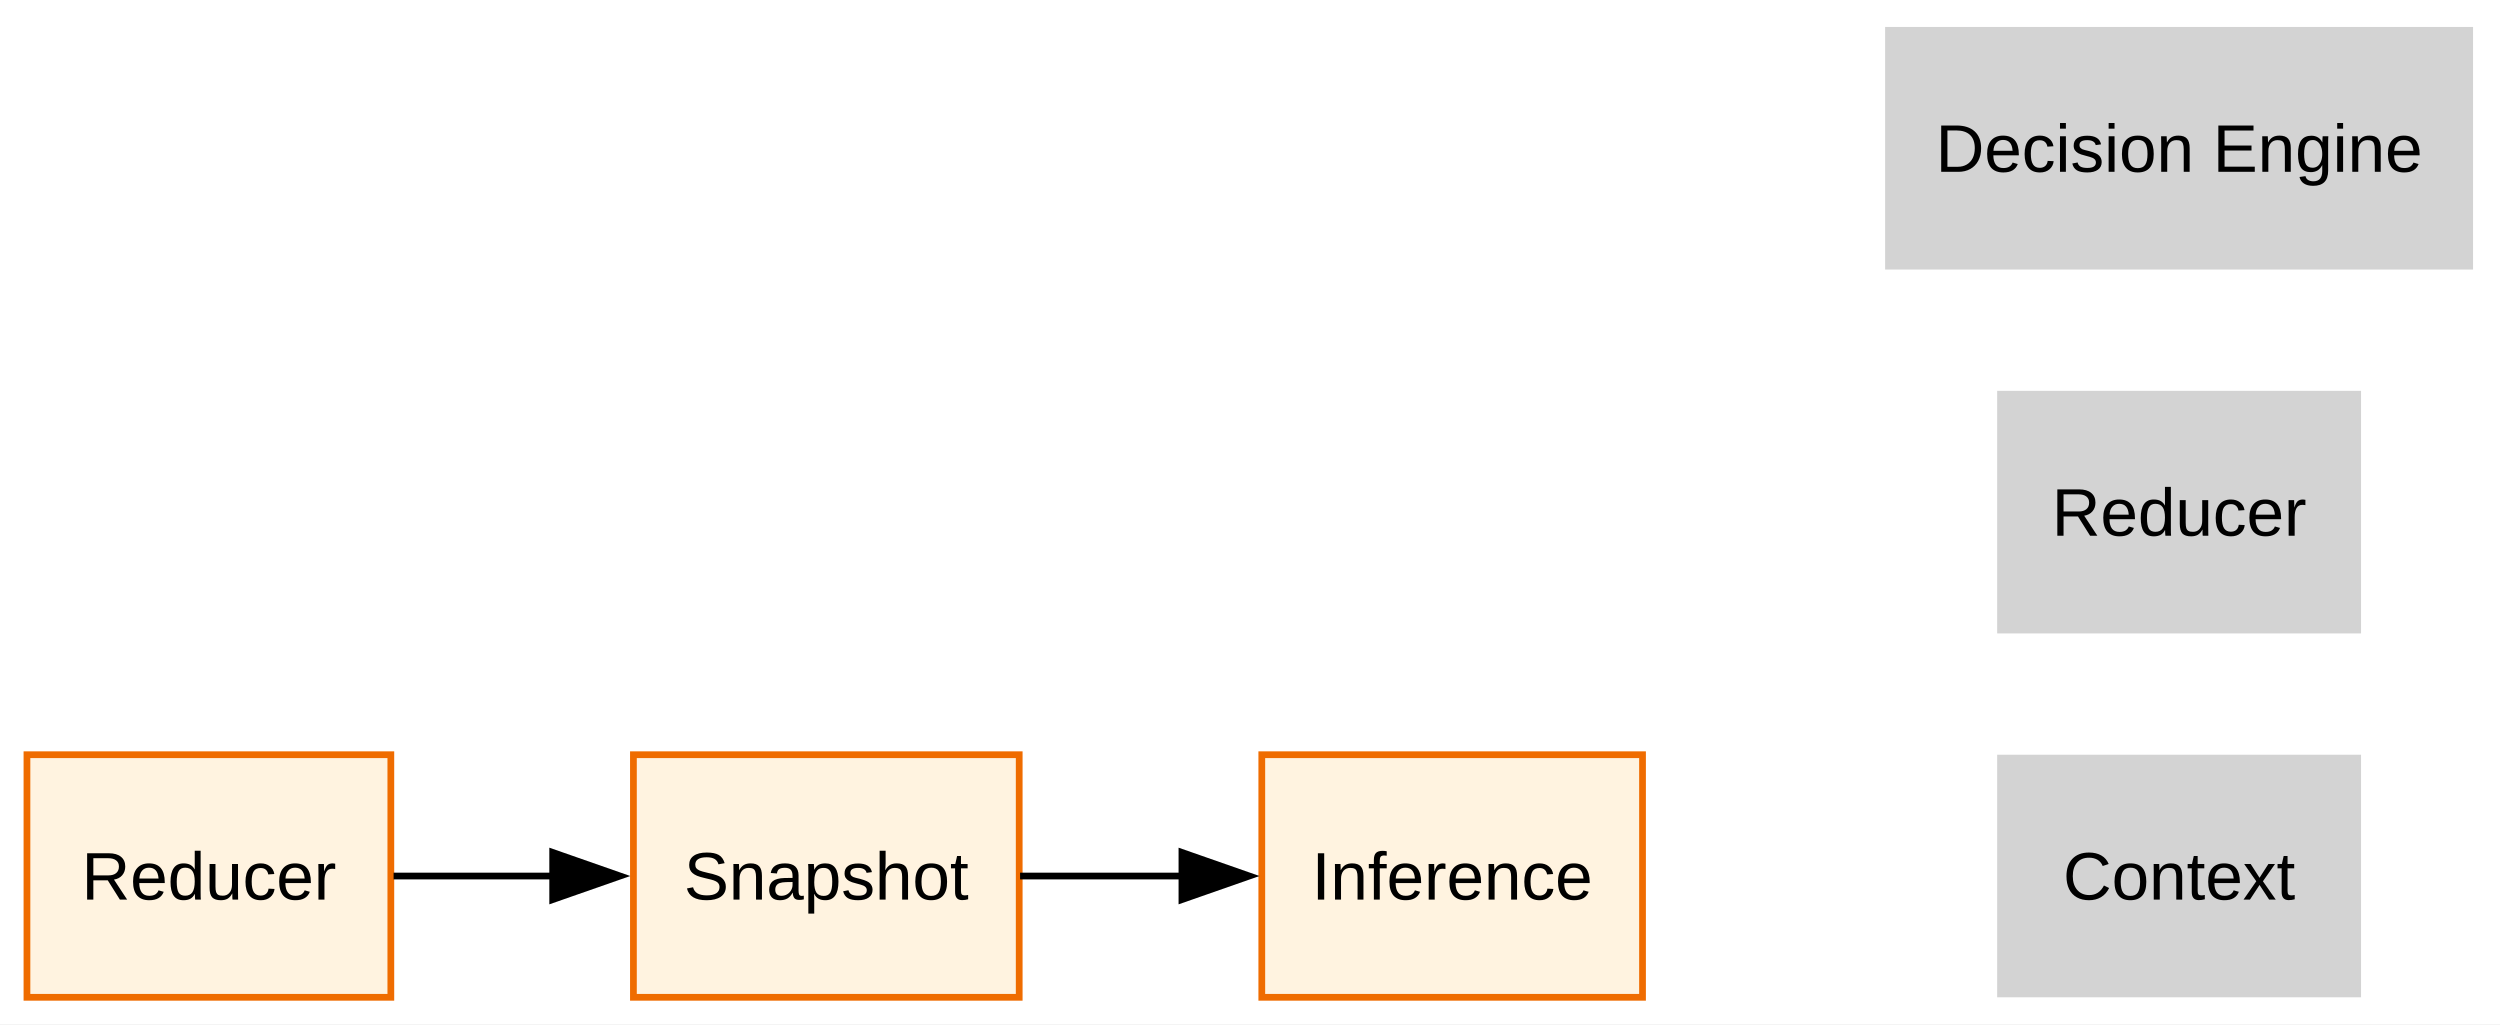
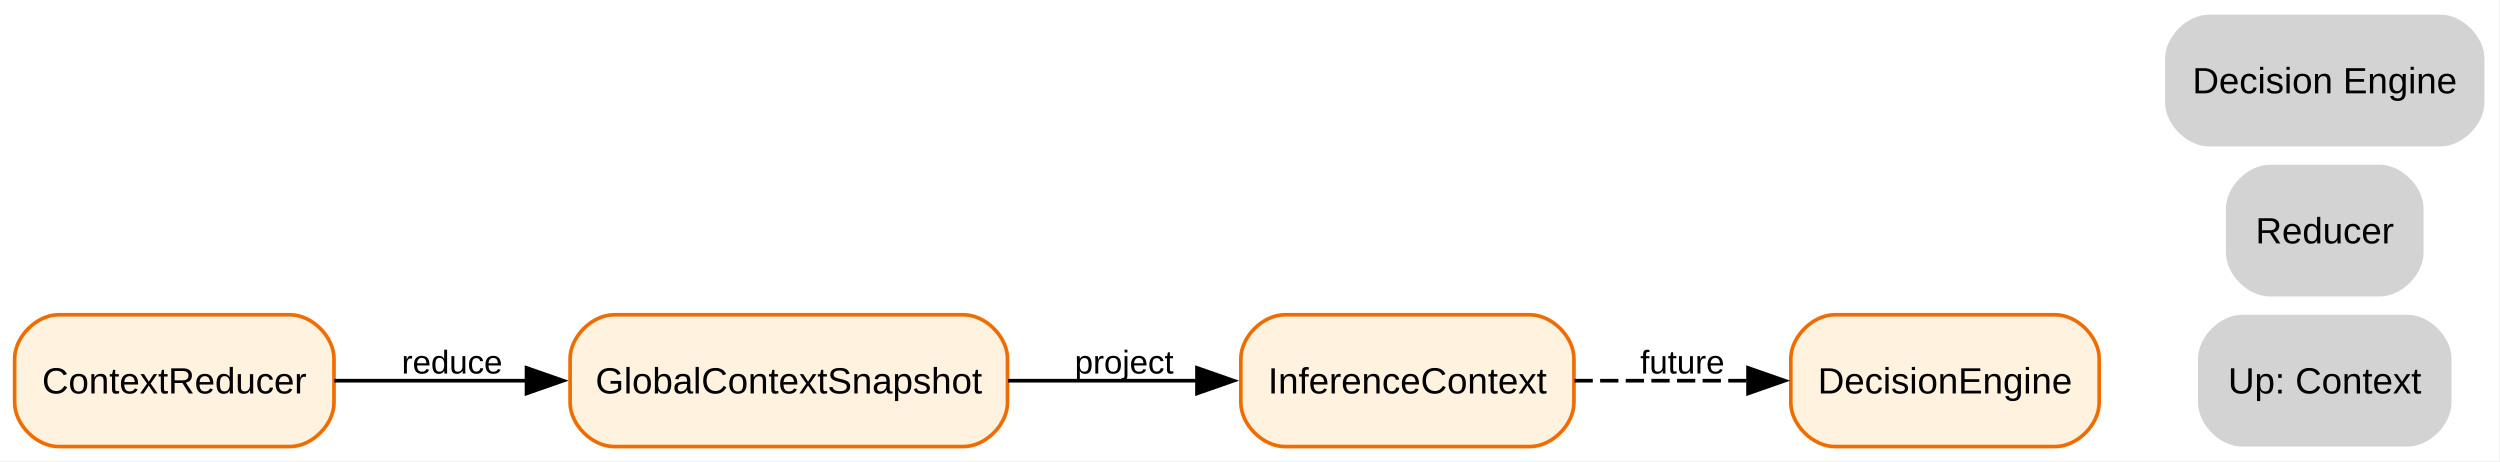
- <svg xmlns="http://www.w3.org/2000/svg" xmlns:xlink="http://www.w3.org/1999/xlink" width="371pt" height="152pt" viewBox="0.00 0.00 371.00 152.00">
-   <g id="graph0" class="graph" transform="scale(1 1) rotate(0) translate(4 148)">
-     <polygon fill="white" stroke="none" points="-4,4 -4,-148 367,-148 367,4 -4,4" />
+ <svg xmlns="http://www.w3.org/2000/svg" xmlns:xlink="http://www.w3.org/1999/xlink" width="683pt" height="126pt" viewBox="0.00 0.00 683.00 126.00">
+   <g id="graph0" class="graph" transform="scale(1 1) rotate(0) translate(4 122)">
+     <polygon fill="white" stroke="none" points="-4,4 -4,-122 678.75,-122 678.75,4 -4,4" />
    <g id="node1" class="node">
      <g id="a_node1">
-         <a xlink:href="../reducer/22_reducer.svg" xlink:title="Reducer">
-           <polygon fill="#fff3e0" stroke="#ef6c00" points="54,-36 0,-36 0,0 54,0 54,-36" />
-           <text xml:space="preserve" text-anchor="middle" x="27" y="-14.5" font-family="Arial" font-size="10.00">Reducer</text>
+         <a xlink:href="22_reducer.svg" xlink:title="ContextReducer">
+           <path fill="#fff3e0" stroke="#ef6c00" d="M75.25,-36C75.25,-36 12,-36 12,-36 6,-36 0,-30 0,-24 0,-24 0,-12 0,-12 0,-6 6,0 12,0 12,0 75.25,0 75.25,0 81.25,0 87.25,-6 87.25,-12 87.25,-12 87.25,-24 87.25,-24 87.25,-30 81.25,-36 75.25,-36" />
+           <text xml:space="preserve" text-anchor="middle" x="43.62" y="-14.5" font-family="Arial" font-size="10.00">ContextReducer</text>
        </a>
      </g>
    </g>
    <g id="node2" class="node">
      <g id="a_node2">
-         <a xlink:href="../20_context.svg" xlink:title="Snapshot">
-           <polygon fill="#fff3e0" stroke="#ef6c00" points="147.25,-36 90,-36 90,0 147.25,0 147.25,-36" />
-           <text xml:space="preserve" text-anchor="middle" x="118.62" y="-14.5" font-family="Arial" font-size="10.00">Snapshot</text>
+         <a xlink:href="20_context.svg" xlink:title="GlobalContextSnapshot">
+           <path fill="#fff3e0" stroke="#ef6c00" d="M259.25,-36C259.25,-36 163.75,-36 163.75,-36 157.75,-36 151.75,-30 151.75,-24 151.75,-24 151.75,-12 151.75,-12 151.75,-6 157.75,0 163.75,0 163.75,0 259.25,0 259.25,0 265.25,0 271.25,-6 271.25,-12 271.25,-12 271.25,-24 271.25,-24 271.25,-30 265.25,-36 259.25,-36" />
+           <text xml:space="preserve" text-anchor="middle" x="211.5" y="-14.5" font-family="Arial" font-size="10.00">GlobalContextSnapshot</text>
        </a>
      </g>
    </g>
    <g id="edge1" class="edge">
-       <path fill="none" stroke="black" d="M54.41,-18C61.83,-18 70.07,-18 78.08,-18" />
-       <polygon fill="black" stroke="black" points="78.02,-21.5 88.02,-18 78.02,-14.5 78.02,-21.5" />
+       <path fill="none" stroke="black" d="M87.34,-18C103.4,-18 122.12,-18 140.04,-18" />
+       <polygon fill="black" stroke="black" points="139.85,-21.5 149.85,-18 139.85,-14.5 139.85,-21.5" />
+       <text xml:space="preserve" text-anchor="middle" x="119.5" y="-19.95" font-family="Arial" font-size="9.00">reduce</text>
    </g>
    <g id="node3" class="node">
      <g id="a_node3">
-         <a xlink:href="../20_context.svg" xlink:title="Inference">
-           <polygon fill="#fff3e0" stroke="#ef6c00" points="239.75,-36 183.25,-36 183.25,0 239.75,0 239.75,-36" />
-           <text xml:space="preserve" text-anchor="middle" x="211.5" y="-14.5" font-family="Arial" font-size="10.00">Inference</text>
+         <a xlink:href="20_context.svg" xlink:title="InferenceContext">
+           <path fill="#fff3e0" stroke="#ef6c00" d="M414,-36C414,-36 347,-36 347,-36 341,-36 335,-30 335,-24 335,-24 335,-12 335,-12 335,-6 341,0 347,0 347,0 414,0 414,0 420,0 426,-6 426,-12 426,-12 426,-24 426,-24 426,-30 420,-36 414,-36" />
+           <text xml:space="preserve" text-anchor="middle" x="380.5" y="-14.5" font-family="Arial" font-size="10.00">InferenceContext</text>
        </a>
      </g>
    </g>
    <g id="edge2" class="edge">
-       <path fill="none" stroke="black" d="M147.38,-18C155.05,-18 163.51,-18 171.67,-18" />
-       <polygon fill="black" stroke="black" points="171.4,-21.5 181.4,-18 171.4,-14.5 171.4,-21.5" />
+       <path fill="none" stroke="black" d="M271.38,-18C288.24,-18 306.57,-18 323.27,-18" />
+       <polygon fill="black" stroke="black" points="323.02,-21.5 333.02,-18 323.02,-14.5 323.02,-21.5" />
+       <text xml:space="preserve" text-anchor="middle" x="303.12" y="-19.95" font-family="Arial" font-size="9.00">project</text>
    </g>
    <g id="node4" class="node">
      <g id="a_node4">
-         <a xlink:href="../20_context.svg" xlink:title="Context">
-           <polygon fill="lightgrey" stroke="none" points="346.38,-36 292.38,-36 292.38,0 346.38,0 346.38,-36" />
-           <text xml:space="preserve" text-anchor="middle" x="319.38" y="-14.5" font-family="Arial" font-size="10.00">Context</text>
+         <a xlink:href="24_decision_engine.svg" xlink:title="DecisionEngine">
+           <path fill="#fff3e0" stroke="#ef6c00" d="M557.5,-36C557.5,-36 497.25,-36 497.25,-36 491.25,-36 485.25,-30 485.25,-24 485.25,-24 485.25,-12 485.25,-12 485.25,-6 491.25,0 497.25,0 497.25,0 557.5,0 557.5,0 563.5,0 569.5,-6 569.5,-12 569.5,-12 569.5,-24 569.5,-24 569.5,-30 563.5,-36 557.5,-36" />
+           <text xml:space="preserve" text-anchor="middle" x="527.38" y="-14.5" font-family="Arial" font-size="10.00">DecisionEngine</text>
        </a>
      </g>
    </g>
+     <g id="edge3" class="edge">
+       <path fill="none" stroke="black" stroke-dasharray="5,2" d="M426.15,-18C441.27,-18 458.29,-18 473.96,-18" />
+       <polygon fill="black" stroke="black" points="473.57,-21.5 483.57,-18 473.57,-14.5 473.57,-21.5" />
+       <text xml:space="preserve" text-anchor="middle" x="455.62" y="-19.95" font-family="Arial" font-size="9.00">future</text>
+     </g>
    <g id="node5" class="node">
      <g id="a_node5">
-         <a xlink:href="../reducer/22_reducer.svg" xlink:title="Reducer">
-           <polygon fill="lightgrey" stroke="none" points="346.38,-90 292.38,-90 292.38,-54 346.38,-54 346.38,-90" />
-           <text xml:space="preserve" text-anchor="middle" x="319.38" y="-68.5" font-family="Arial" font-size="10.00">Reducer</text>
+         <a xlink:href="20_context.svg" xlink:title="Up: Context">
+           <path fill="lightgrey" stroke="none" d="M653.75,-36C653.75,-36 608.5,-36 608.5,-36 602.5,-36 596.5,-30 596.5,-24 596.5,-24 596.5,-12 596.5,-12 596.5,-6 602.5,0 608.5,0 608.5,0 653.75,0 653.75,0 659.75,0 665.75,-6 665.75,-12 665.75,-12 665.75,-24 665.75,-24 665.75,-30 659.75,-36 653.75,-36" />
+           <text xml:space="preserve" text-anchor="middle" x="631.12" y="-14.5" font-family="Arial" font-size="10.00">Up: Context</text>
        </a>
      </g>
    </g>
    <g id="node6" class="node">
      <g id="a_node6">
-         <a xlink:href="../decision_engine/24_decision_engine.svg" xlink:title="Decision Engine">
-           <polygon fill="lightgrey" stroke="none" points="363,-144 275.75,-144 275.75,-108 363,-108 363,-144" />
-           <text xml:space="preserve" text-anchor="middle" x="319.38" y="-122.5" font-family="Arial" font-size="10.00">Decision Engine</text>
+         <a xlink:href="22_reducer.svg" xlink:title="Reducer">
+           <path fill="lightgrey" stroke="none" d="M646.12,-77C646.12,-77 616.12,-77 616.12,-77 610.12,-77 604.12,-71 604.12,-65 604.12,-65 604.12,-53 604.12,-53 604.12,-47 610.12,-41 616.12,-41 616.12,-41 646.12,-41 646.12,-41 652.12,-41 658.12,-47 658.12,-53 658.12,-53 658.12,-65 658.12,-65 658.12,-71 652.12,-77 646.12,-77" />
+           <text xml:space="preserve" text-anchor="middle" x="631.12" y="-55.5" font-family="Arial" font-size="10.00">Reducer</text>
+         </a>
+       </g>
+     </g>
+     <g id="node7" class="node">
+       <g id="a_node7">
+         <a xlink:href="24_decision_engine.svg" xlink:title="Decision Engine">
+           <path fill="lightgrey" stroke="none" d="M662.75,-118C662.75,-118 599.5,-118 599.5,-118 593.5,-118 587.5,-112 587.5,-106 587.5,-106 587.5,-94 587.5,-94 587.5,-88 593.5,-82 599.5,-82 599.5,-82 662.75,-82 662.75,-82 668.75,-82 674.75,-88 674.75,-94 674.75,-94 674.75,-106 674.75,-106 674.75,-112 668.75,-118 662.75,-118" />
+           <text xml:space="preserve" text-anchor="middle" x="631.12" y="-96.5" font-family="Arial" font-size="10.00">Decision Engine</text>
        </a>
      </g>
    </g>
  </g>
</svg>
